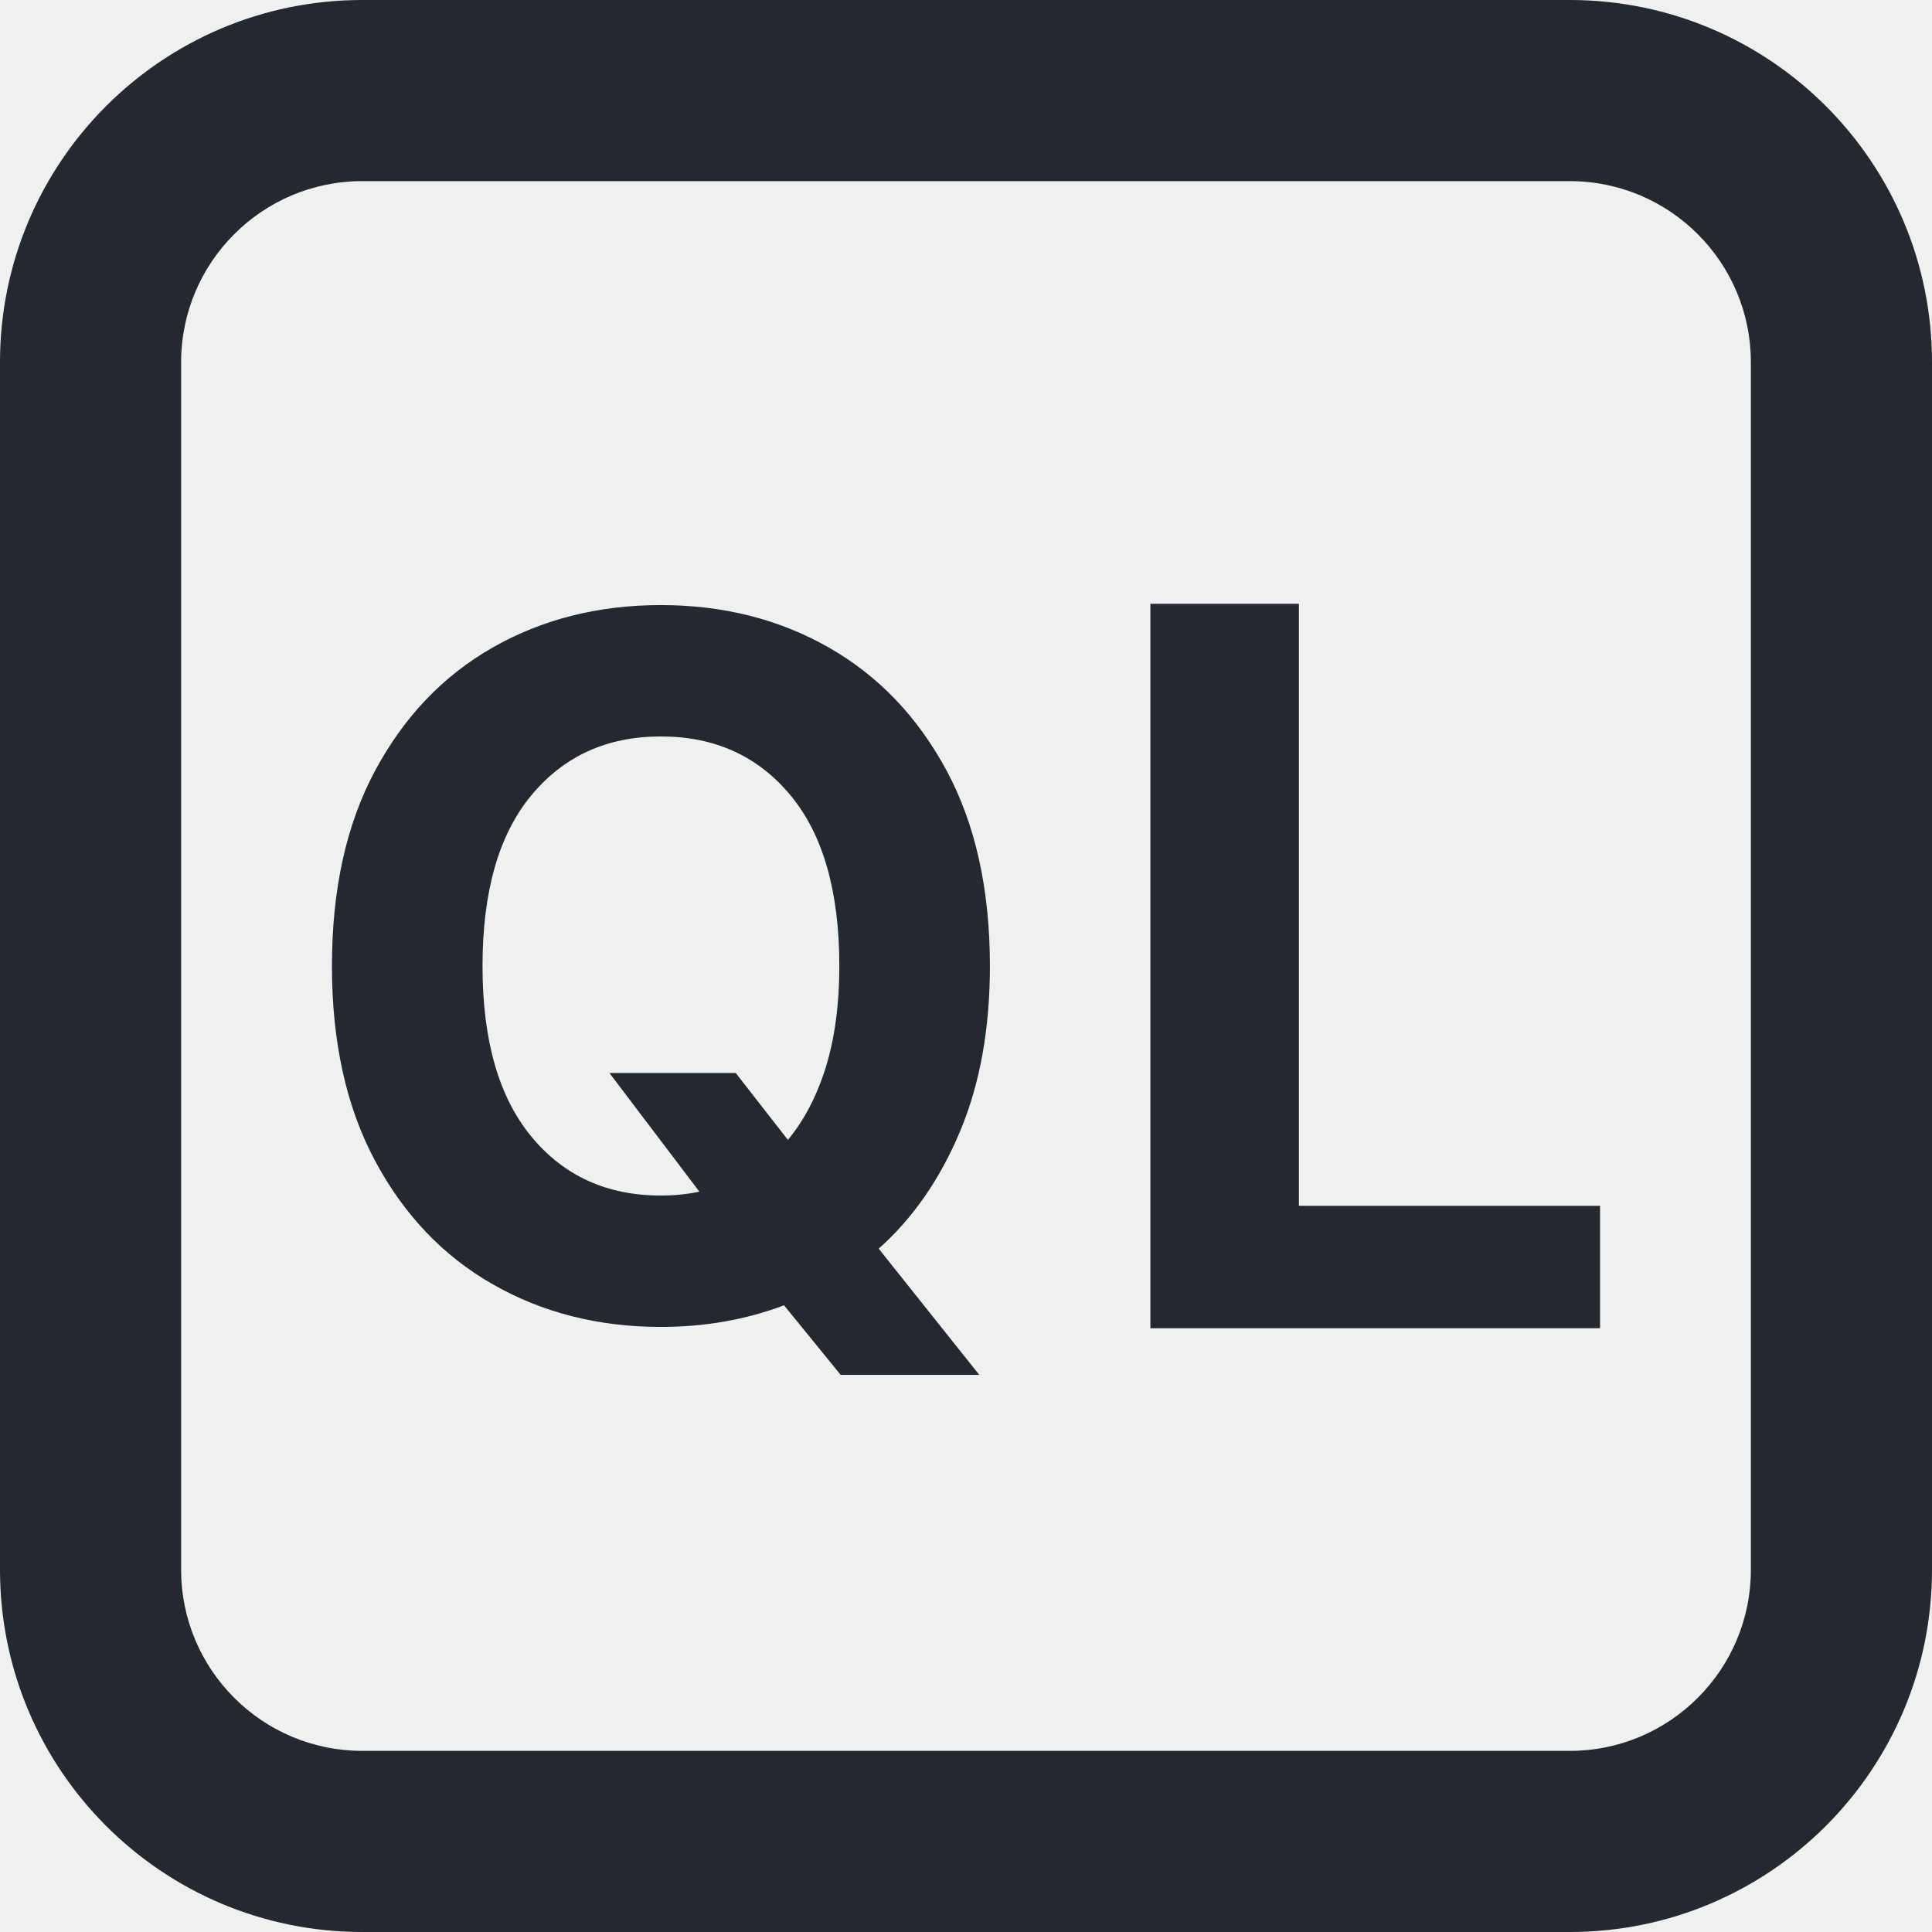
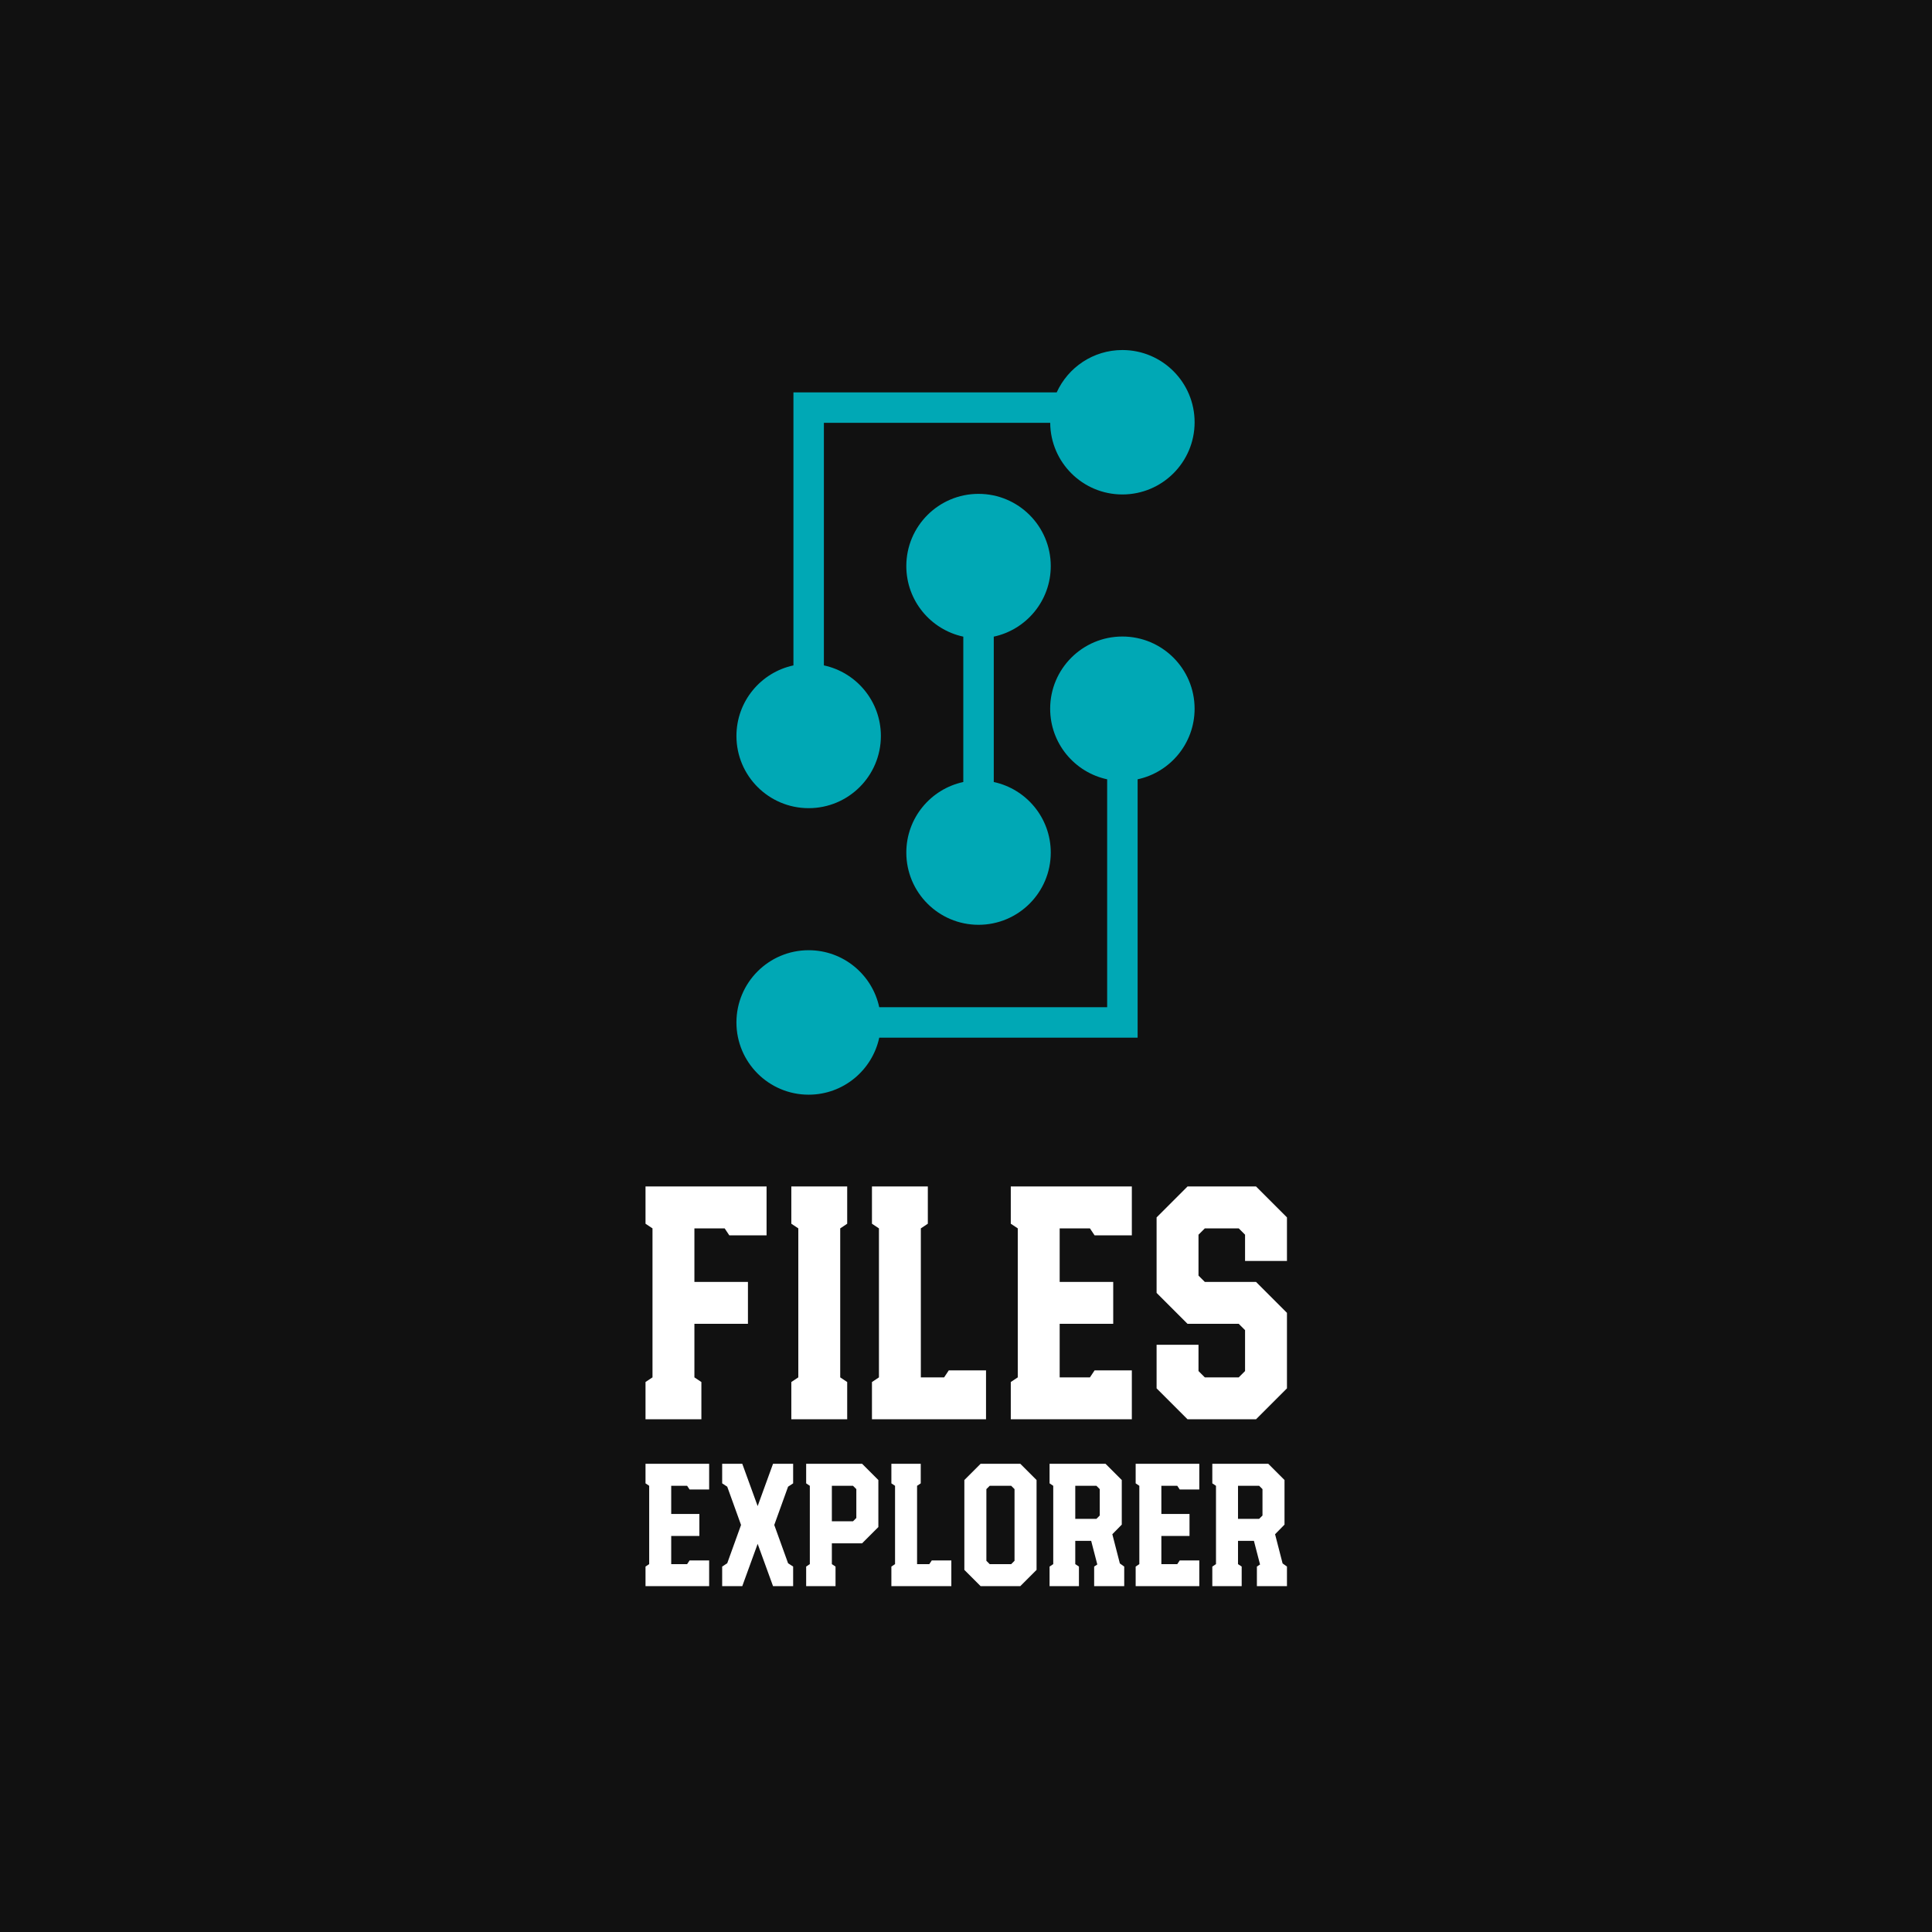
- <svg xmlns="http://www.w3.org/2000/svg" width="16" height="16" viewBox="0 0 16 16" fill="none">
-   <path d="M8.198 8C8.198 8.519 8.116 8.975 7.951 9.369C7.786 9.763 7.562 10.087 7.277 10.341L8.11 11.386H6.962L6.493 10.81C6.177 10.929 5.837 10.989 5.473 10.989C4.956 10.989 4.492 10.871 4.081 10.636C3.67 10.402 3.346 10.061 3.107 9.615C2.868 9.169 2.749 8.631 2.749 8C2.749 7.366 2.868 6.826 3.107 6.381C3.346 5.936 3.67 5.596 4.081 5.362C4.492 5.128 4.956 5.011 5.473 5.011C5.989 5.011 6.452 5.128 6.863 5.362C7.274 5.596 7.599 5.936 7.839 6.381C8.078 6.826 8.198 7.366 8.198 8ZM5.047 8.886H6.093L6.525 9.44C6.659 9.279 6.764 9.079 6.839 8.838C6.913 8.598 6.951 8.318 6.951 8C6.951 7.383 6.816 6.911 6.547 6.587C6.278 6.262 5.92 6.099 5.473 6.099C5.026 6.099 4.669 6.262 4.4 6.587C4.131 6.911 3.996 7.383 3.996 8C3.996 8.616 4.131 9.086 4.4 9.412C4.669 9.738 5.026 9.901 5.473 9.901C5.585 9.901 5.691 9.89 5.792 9.869L5.047 8.886ZM9.527 11V5H10.757V9.986H13.251V11H9.527Z" fill="#24292F" />
-   <path fill-rule="evenodd" clip-rule="evenodd" d="M13 1.5H3C2.172 1.5 1.5 2.172 1.5 3V13C1.5 13.828 2.172 14.5 3 14.5H13C13.828 14.5 14.5 13.828 14.5 13V3C14.5 2.172 13.828 1.5 13 1.5ZM3 0C1.343 0 0 1.343 0 3V13C0 14.657 1.343 16 3 16H13C14.657 16 16 14.657 16 13V3C16 1.343 14.657 0 13 0H3Z" fill="#24292F" />
+ <svg xmlns="http://www.w3.org/2000/svg" width="260.564" height="260.564" viewBox="0 0 425 425" class="css-1j8o68f">
+   <defs id="SvgjsDefs3528" />
+   <g id="SvgjsG3529" featurekey="rootContainer" transform="matrix(4.25,0,0,4.25,0,0)" fill="#111111">
+     <path d="M0 0h100v100H0z" />
+   </g>
+   <g id="SvgjsG3530" featurekey="symbolFeature-0" transform="matrix(1.993538,0,0,1.993538,112.7177,59.22561)" fill="#00a8b5">
+     <g>
+       <path d="M59.406,32.756c0-4.401-3.568-7.969-7.97-7.969c-4.4,0-7.969,3.567-7.969,7.969c0,3.824,2.695,7.015,6.288,7.787v16.04   c-3.593,0.772-6.288,3.963-6.288,7.786c0,4.4,3.568,7.97,7.969,7.97c4.401,0,7.97-3.569,7.97-7.97c0-3.823-2.695-7.014-6.289-7.786   v-16.04C56.711,39.771,59.406,36.58,59.406,32.756z" />
+       <path d="M67.31,40.529c-4.402,0-7.97,3.568-7.97,7.968c0,3.825,2.695,7.018,6.289,7.788v25.149H40.479   c-0.772-3.594-3.964-6.29-7.788-6.29c-4.401,0-7.97,3.569-7.97,7.971c0,4.4,3.568,7.97,7.97,7.97c3.824,0,7.016-2.696,7.788-6.289   H68.99V56.285c3.593-0.771,6.288-3.963,6.288-7.788C75.278,44.097,71.71,40.529,67.31,40.529z" />
+       <path d="M32.691,59.469c4.401,0,7.969-3.566,7.969-7.967c0-3.824-2.694-7.016-6.288-7.787V16.947h24.972   c0.033,4.372,3.585,7.906,7.966,7.906c4.4,0,7.969-3.567,7.969-7.968c0-4.402-3.568-7.969-7.969-7.969   c-3.224,0-5.993,1.917-7.248,4.67H31.011v30.129c-3.594,0.771-6.289,3.963-6.289,7.787C24.722,55.902,28.29,59.469,32.691,59.469z" />
+     </g>
+   </g>
+   <g id="SvgjsG3531" featurekey="nameFeature-0" transform="matrix(1.828923,0,0,1.828923,139.8053,239.0529)" fill="#ffffff">
+     <path d="M1.2 40 l0 -4.48 l0.84 -0.56 l0 -17.92 l-0.84 -0.56 l0 -4.48 l14.56 0 l0 5.88 l-4.48 0 l-0.56 -0.84 l-3.64 0 l0 6.44 l6.44 0 l0 5.04 l-6.44 0 l0 6.44 l0.84 0.56 l0 4.48 l-6.72 0 z M18.738 40 l0 -4.48 l0.84 -0.56 l0 -17.92 l-0.84 -0.56 l0 -4.48 l6.72 0 l0 4.48 l-0.84 0.56 l0 17.92 l0.84 0.56 l0 4.48 l-6.72 0 z M28.436 40 l0 -4.48 l0.84 -0.56 l0 -17.92 l-0.84 -0.56 l0 -4.48 l6.72 0 l0 4.48 l-0.84 0.56 l0 17.92 l2.8 0 l0.56 -0.84 l4.48 0 l0 5.88 l-13.72 0 z M45.134 40 l0 -4.48 l0.84 -0.56 l0 -17.92 l-0.84 -0.56 l0 -4.48 l14.56 0 l0 5.88 l-4.48 0 l-0.56 -0.84 l-3.64 0 l0 6.44 l6.44 0 l0 5.04 l-6.44 0 l0 6.44 l3.64 0 l0.56 -0.84 l4.48 0 l0 5.88 l-14.56 0 z M66.392 40 l-3.72 -3.72 l0 -5.24 l5.04 0 l0 3.16 l0.76 0.76 l4.08 0 l0.76 -0.76 l0 -4.92 l-0.76 -0.76 l-6.16 0 l-3.72 -3.72 l0 -9.08 l3.72 -3.72 l8.24 0 l3.72 3.72 l0 5.24 l-5.04 0 l0 -3.16 l-0.76 -0.76 l-4.08 0 l-0.76 0.76 l0 4.92 l0.76 0.76 l6.16 0 l3.72 3.72 l0 9.08 l-3.72 3.72 l-8.24 0 z" />
+   </g>
+   <g id="SvgjsG3532" featurekey="nameFeature-1" transform="matrix(0.9614286,0,0,0.9614286,140.8463,310.4629)" fill="#ffffff">
+     <path d="M1.2 40 l0 -4.48 l0.84 -0.56 l0 -17.92 l-0.84 -0.56 l0 -4.48 l14.56 0 l0 5.88 l-4.48 0 l-0.56 -0.84 l-3.64 0 l0 6.44 l6.44 0 l0 5.04 l-6.44 0 l0 6.44 l3.64 0 l0.56 -0.84 l4.48 0 l0 5.88 l-14.56 0 z M18.738 40 l0 -4.48 l1.16 -0.76 l3.16 -8.76 l-3.16 -8.76 l-1.16 -0.76 l0 -4.48 l4.6 0 l3.52 9.68 l3.52 -9.68 l4.6 0 l0 4.48 l-1.16 0.76 l-3.16 8.76 l3.16 8.76 l1.16 0.76 l0 4.48 l-4.6 0 l-3.52 -9.68 l-3.52 9.68 l-4.6 0 z M37.956 40 l0 -4.48 l0.84 -0.56 l0 -17.92 l-0.84 -0.56 l0 -4.48 l12.8 0 l3.72 3.72 l0 10.76 l-3.72 3.72 l-6.92 0 l0 4.76 l0.84 0.56 l0 4.48 l-6.72 0 z M43.836 25.16 l4.84 0 l0.76 -0.76 l0 -6.6 l-0.76 -0.76 l-4.84 0 l0 8.12 z M57.454 40 l0 -4.48 l0.84 -0.56 l0 -17.92 l-0.84 -0.56 l0 -4.48 l6.72 0 l0 4.48 l-0.84 0.56 l0 17.92 l2.8 0 l0.56 -0.84 l4.48 0 l0 5.88 l-13.72 0 z M77.872 40 l-3.72 -3.72 l0 -20.56 l3.72 -3.72 l9.08 0 l3.72 3.72 l0 20.56 l-3.72 3.72 l-9.08 0 z M79.952 34.96 l4.92 0 l0.76 -0.76 l0 -16.4 l-0.76 -0.76 l-4.92 0 l-0.76 0.76 l0 16.4 z M93.65 40 l0 -4.48 l0.84 -0.56 l0 -17.92 l-0.84 -0.56 l0 -4.48 l12.8 0 l3.72 3.72 l0 10.2 l-2.16 2.2 l1.72 6.68 l1 0.72 l0 4.48 l-6.88 0 l0 -4.48 l0.72 -0.48 l-1.4 -5.4 l-3.64 0 l0 5.32 l0.84 0.56 l0 4.48 l-6.72 0 z M99.53 24.6 l4.84 0 l0.76 -0.76 l0 -6.04 l-0.76 -0.76 l-4.84 0 l0 7.56 z M113.348 40 l0 -4.48 l0.84 -0.56 l0 -17.92 l-0.84 -0.56 l0 -4.48 l14.56 0 l0 5.88 l-4.48 0 l-0.56 -0.84 l-3.64 0 l0 6.44 l6.44 0 l0 5.04 l-6.44 0 l0 6.44 l3.64 0 l0.56 -0.84 l4.48 0 l0 5.88 l-14.56 0 z M130.886 40 l0 -4.48 l0.84 -0.56 l0 -17.92 l-0.84 -0.56 l0 -4.48 l12.8 0 l3.72 3.72 l0 10.2 l-2.16 2.2 l1.72 6.68 l1 0.72 l0 4.48 l-6.88 0 l0 -4.48 l0.72 -0.48 l-1.4 -5.4 l-3.64 0 l0 5.32 l0.84 0.56 l0 4.48 l-6.72 0 z M136.766 24.6 l4.84 0 l0.76 -0.76 l0 -6.04 l-0.76 -0.76 l-4.84 0 l0 7.56 z" />
+   </g>
</svg>
